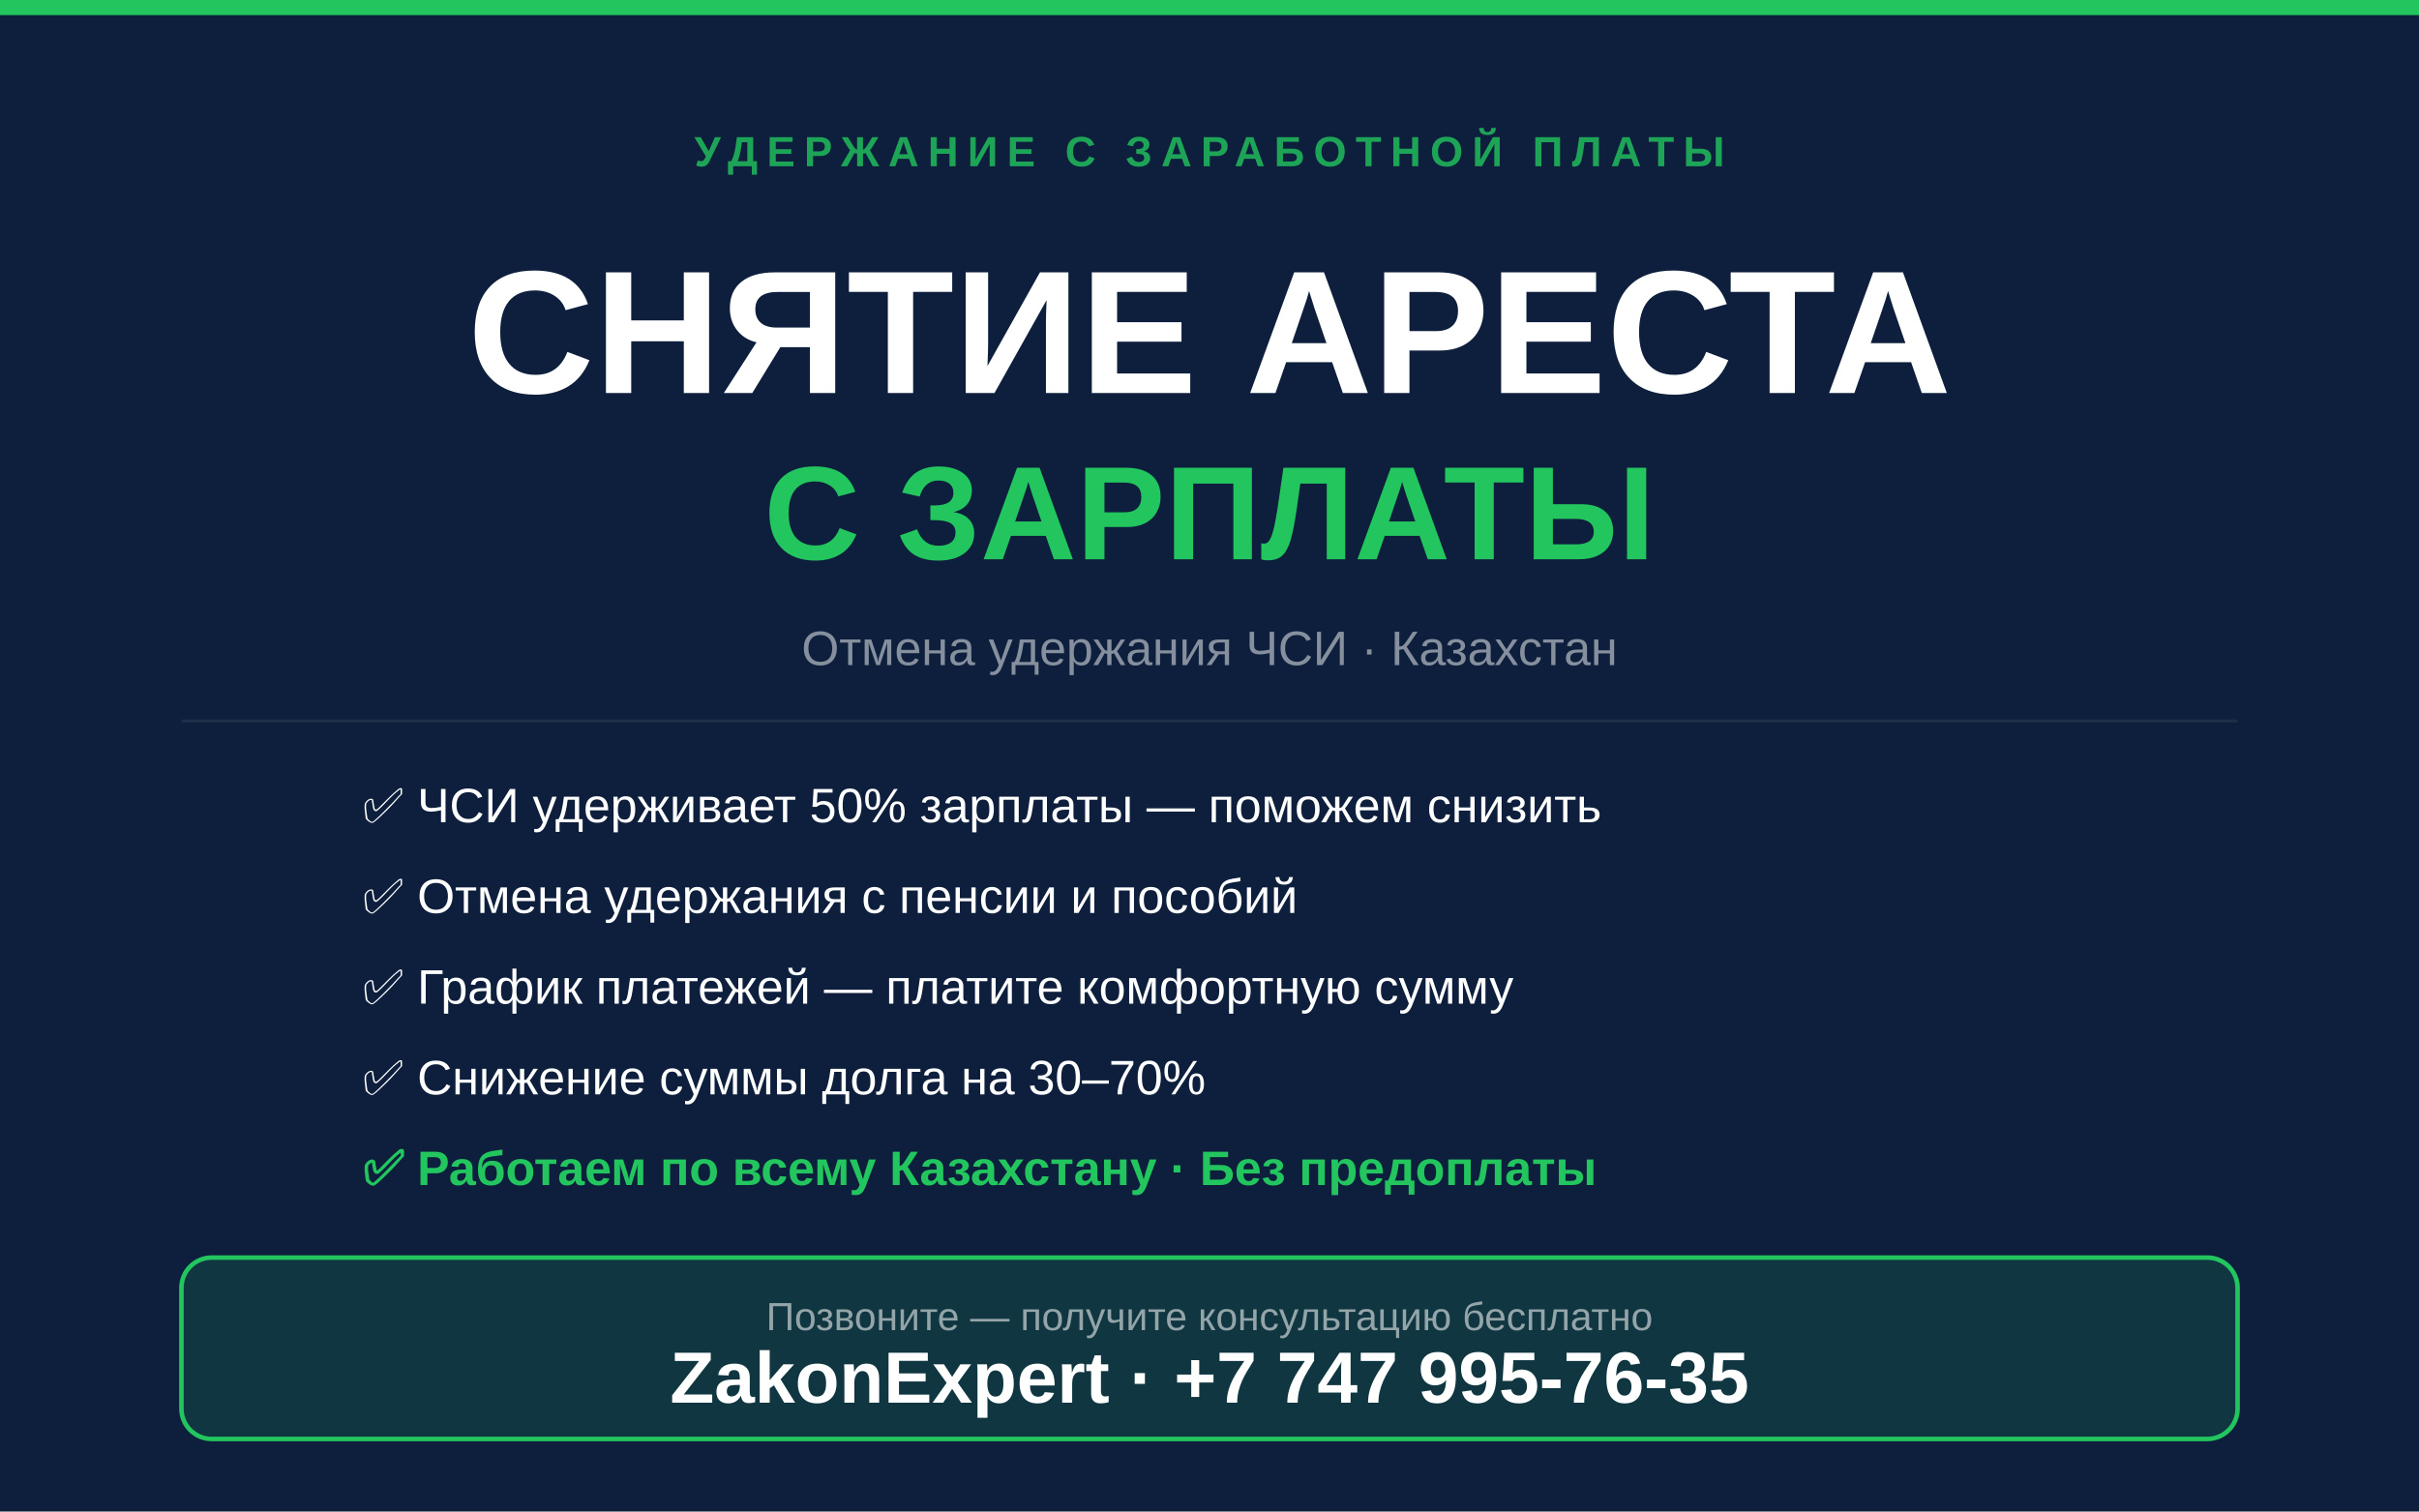
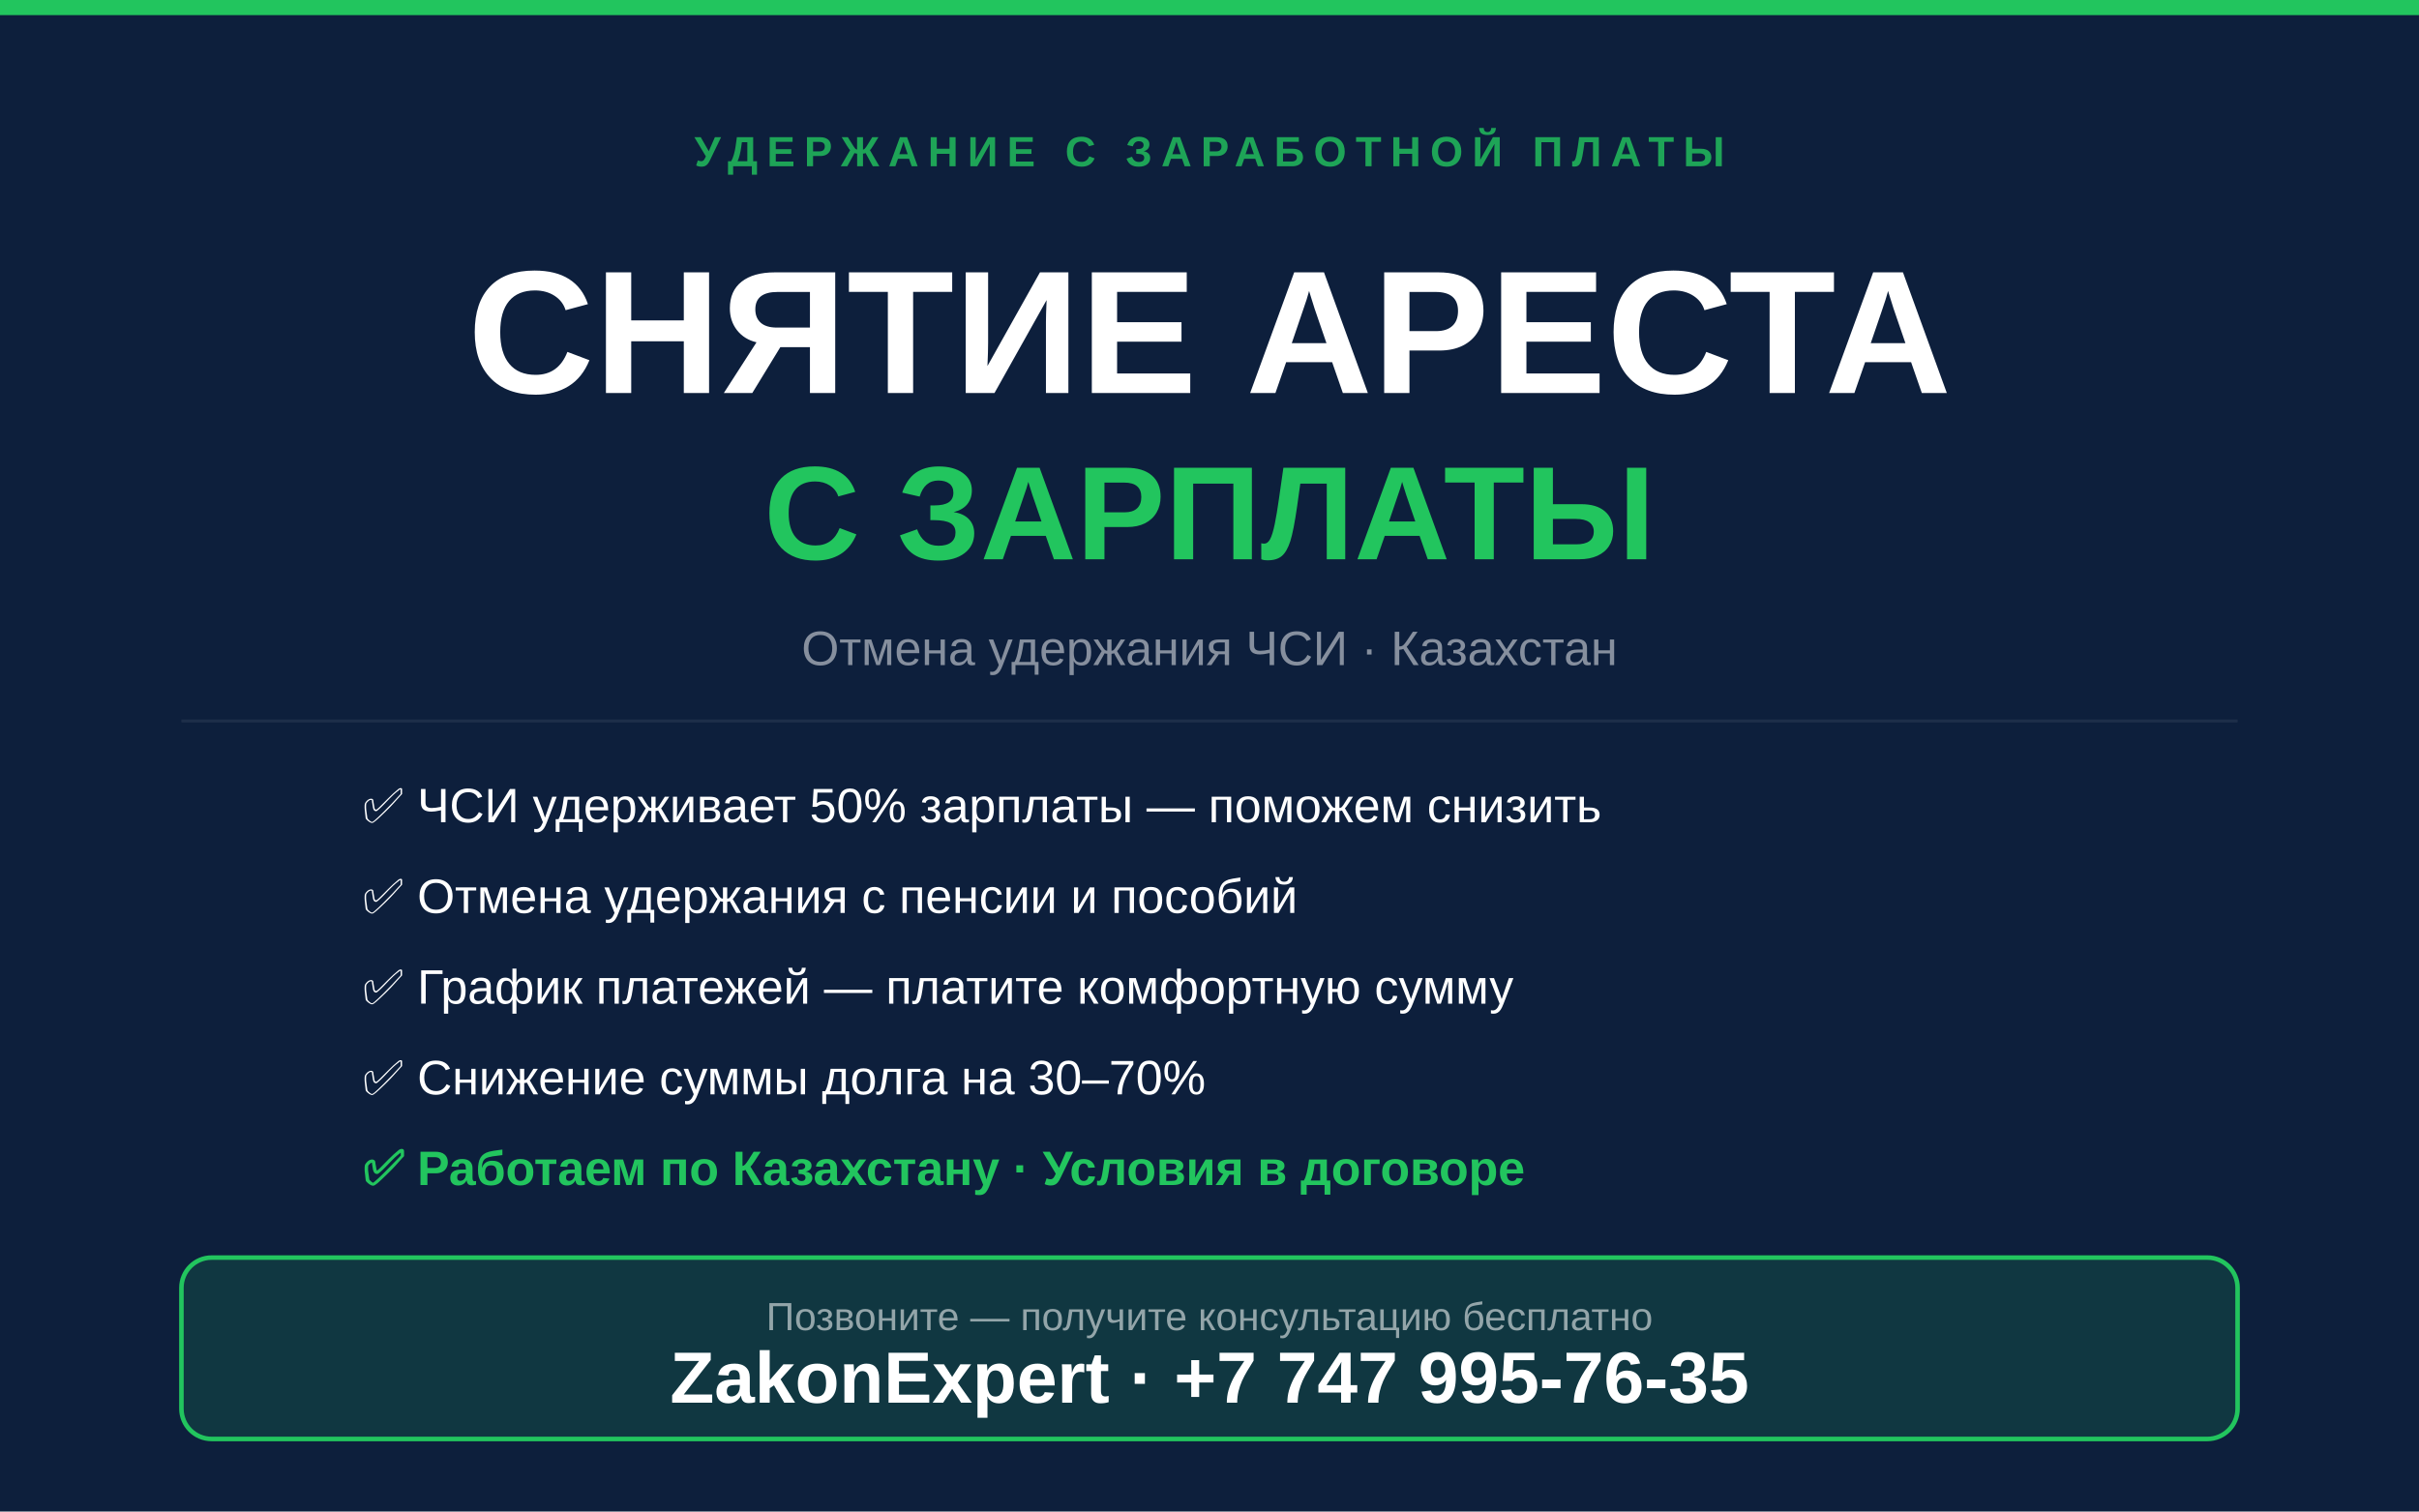
<svg xmlns="http://www.w3.org/2000/svg" viewBox="0 0 800 500" width="800" height="500">
  <rect width="800" height="500" fill="#0d1f3c" />
  <rect width="800" height="5" fill="#22c55e" />
  <text x="400" y="55" text-anchor="middle" font-family="Arial,sans-serif" font-size="14" font-weight="700" fill="rgba(34,197,94,0.8)" letter-spacing="3">УДЕРЖАНИЕ С ЗАРАБОТНОЙ ПЛАТЫ</text>
  <text x="400" y="130" text-anchor="middle" font-family="Arial Black,Arial,sans-serif" font-size="58" font-weight="900" fill="#ffffff">СНЯТИЕ АРЕСТА</text>
  <text x="400" y="185" text-anchor="middle" font-family="Arial Black,Arial,sans-serif" font-size="44" font-weight="900" fill="#22c55e">С ЗАРПЛАТЫ</text>
  <text x="400" y="220" text-anchor="middle" font-family="Arial,sans-serif" font-size="16" fill="rgba(255,255,255,0.5)">Отмена удержания ЧСИ · Казахстан</text>
  <rect x="60" y="238" width="680" height="1" fill="rgba(255,255,255,0.07)" />
  <text x="120" y="272" font-family="Arial,sans-serif" font-size="16" fill="#ffffff">✅  ЧСИ удерживает 50% зарплаты — поможем снизить</text>
  <text x="120" y="302" font-family="Arial,sans-serif" font-size="16" fill="#ffffff">✅  Отмена удержания с пенсии и пособий</text>
  <text x="120" y="332" font-family="Arial,sans-serif" font-size="16" fill="#ffffff">✅  График платежей — платите комфортную сумму</text>
  <text x="120" y="362" font-family="Arial,sans-serif" font-size="16" fill="#ffffff">✅  Снижение суммы долга на 30–70%</text>
-   <text x="120" y="392" font-family="Arial,sans-serif" font-size="16" fill="#22c55e" font-weight="700">✅  Работаем по всему Казахстану · Без предоплаты</text>
+   <text x="120" y="392" font-family="Arial,sans-serif" font-size="16" fill="#22c55e" font-weight="700">✅  Работаем по Казахстану · Условия в договоре</text>
  <rect x="60" y="416" width="680" height="60" rx="10" fill="rgba(34,197,94,0.15)" stroke="#22c55e" stroke-width="1.5" />
  <text x="400" y="440" text-anchor="middle" font-family="Arial,sans-serif" font-size="13" fill="rgba(255,255,255,0.55)">Позвоните — получите консультацию бесплатно</text>
  <text x="400" y="464" text-anchor="middle" font-family="Arial Black,Arial,sans-serif" font-size="24" font-weight="900" fill="#ffffff">ZakonExpert · +7 747 995-76-35</text>
</svg>
